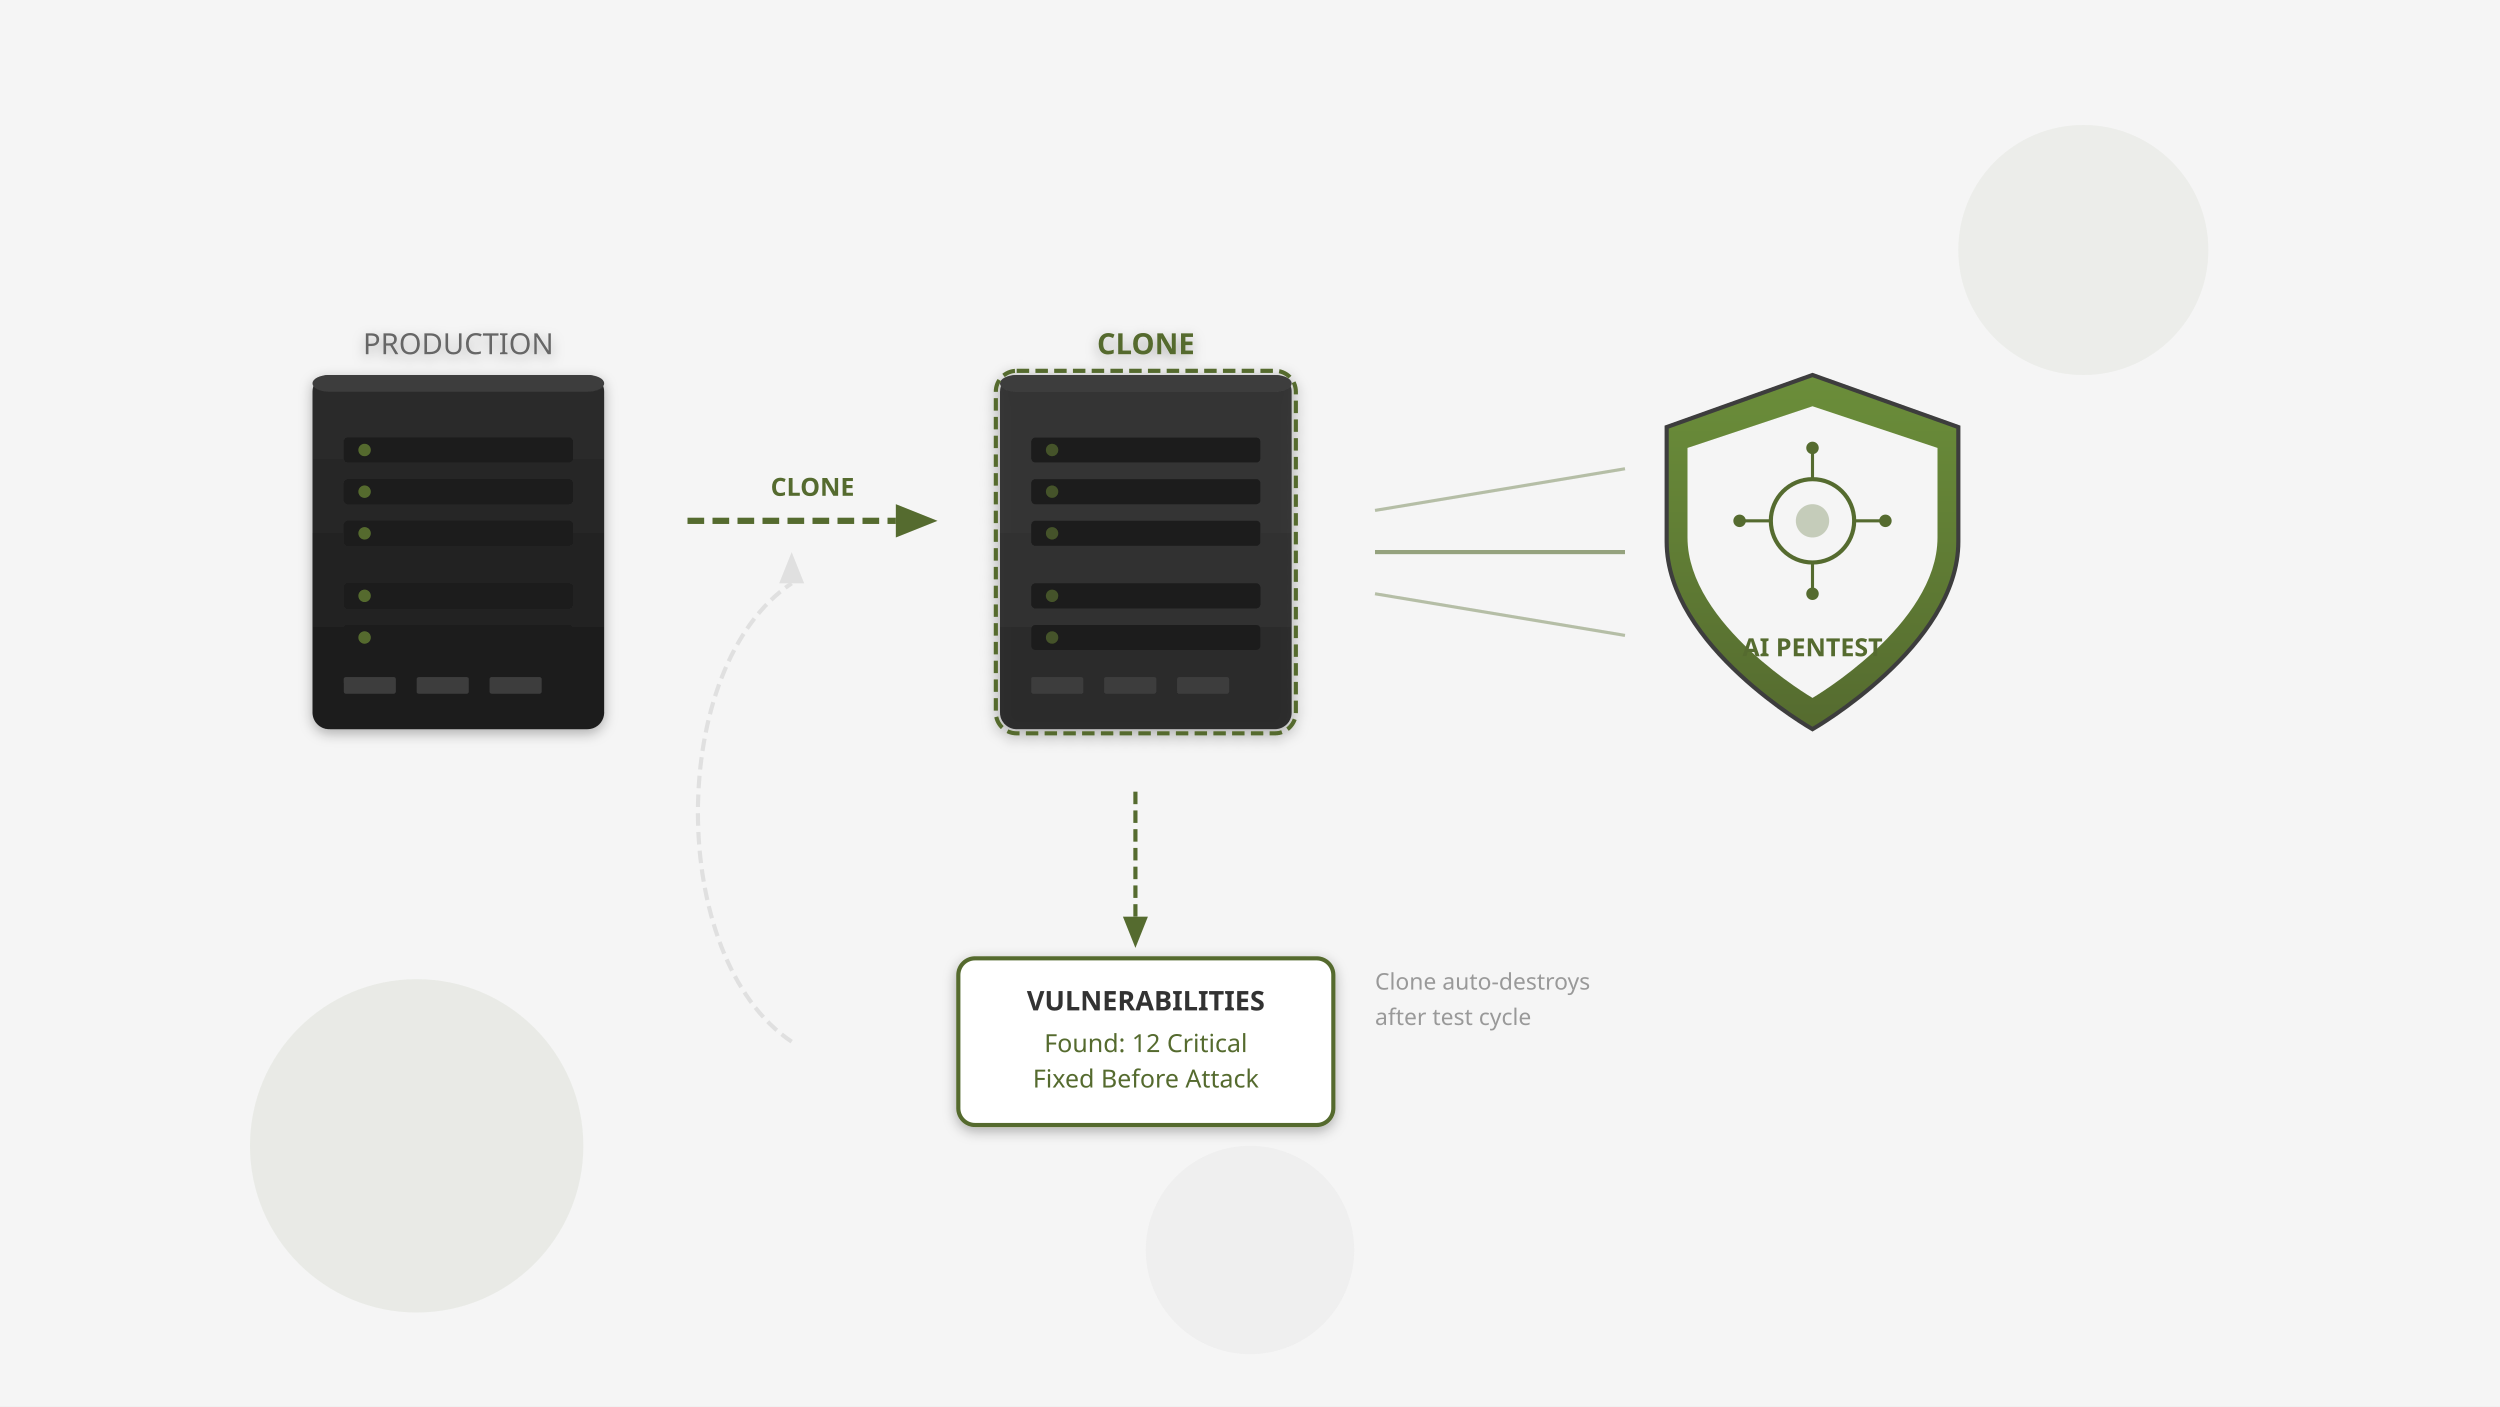
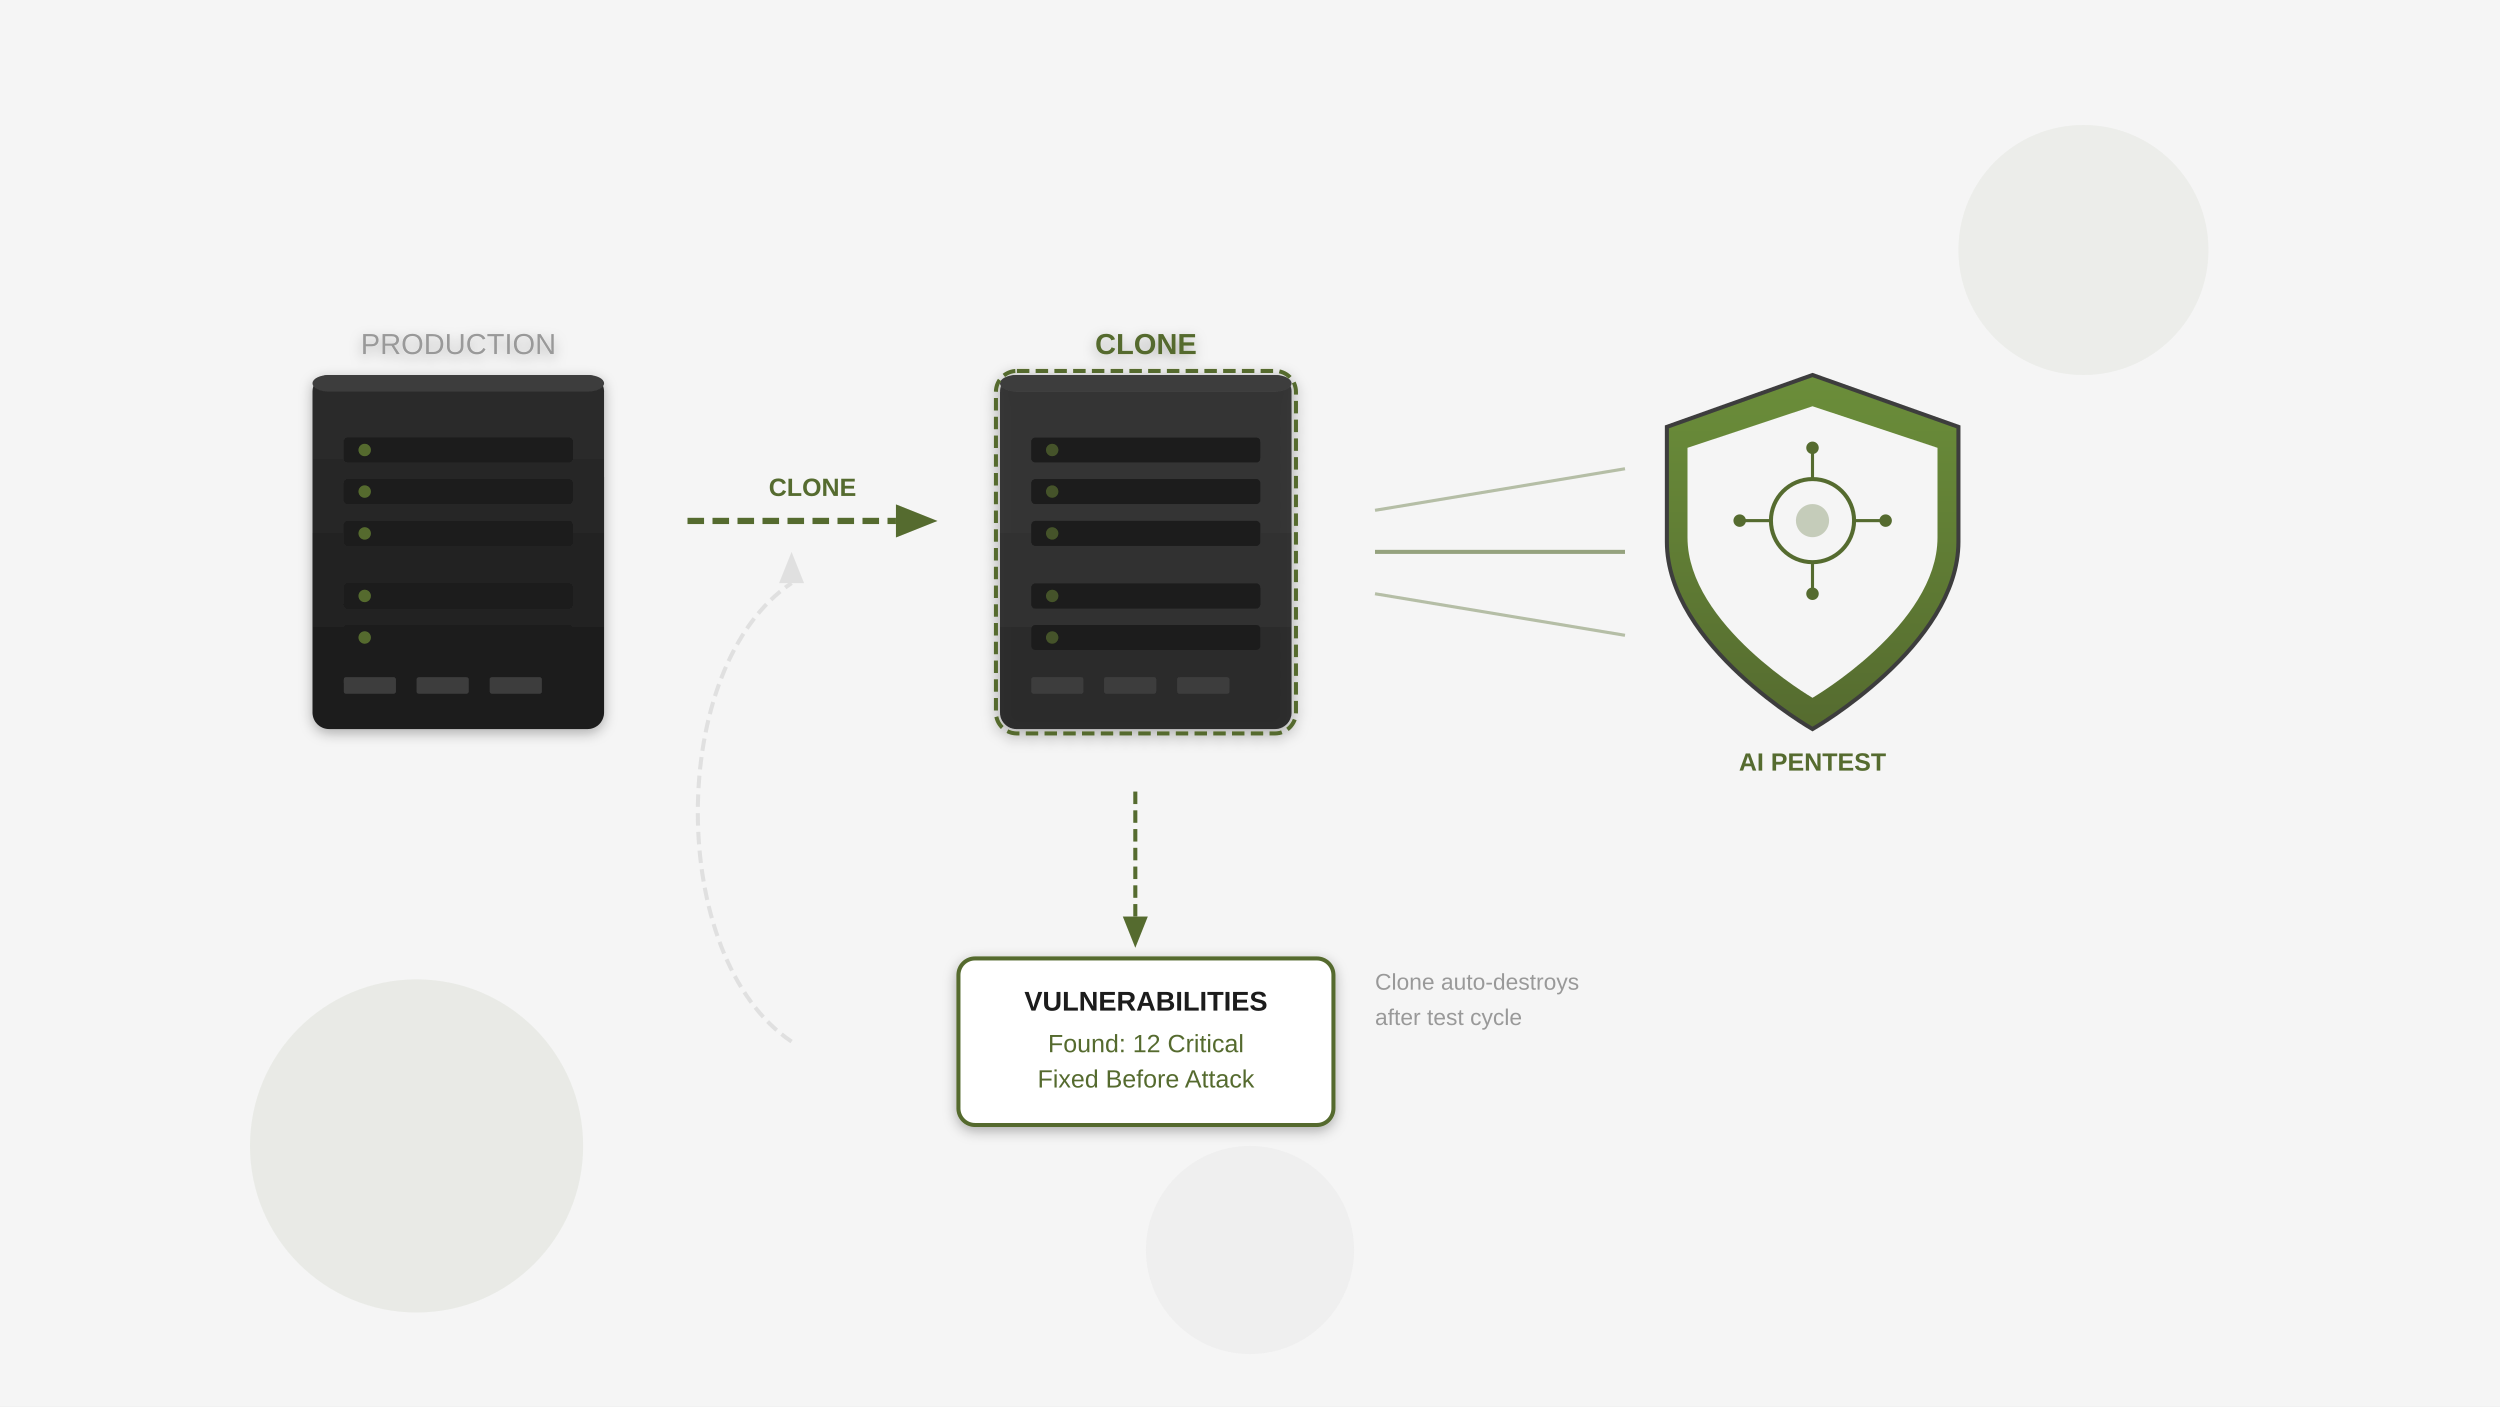
- <svg xmlns="http://www.w3.org/2000/svg" viewBox="0 0 1200 675" width="1200" height="675">
+ <svg xmlns="http://www.w3.org/2000/svg" viewBox="0 0 800 450" width="800" height="450">
  <defs>
    <linearGradient id="serverGrad" x1="0%" y1="0%" x2="0%" y2="100%">
      <stop offset="0%" style="stop-color:#2d2d2d;stop-opacity:1" />
      <stop offset="100%" style="stop-color:#1a1a1a;stop-opacity:1" />
    </linearGradient>
    <filter id="shadow" x="-20%" y="-20%" width="140%" height="140%">
-       <feDropShadow dx="0" dy="2" stdDeviation="3" flood-color="#000" flood-opacity="0.3" />
+       <feDropShadow dx="0" dy="1.3" stdDeviation="2" flood-color="#000" flood-opacity="0.3" />
    </filter>
    <linearGradient id="shieldGrad" x1="0%" y1="0%" x2="0%" y2="100%">
      <stop offset="0%" style="stop-color:#6b8e3a;stop-opacity:1" />
      <stop offset="100%" style="stop-color:#556b2f;stop-opacity:1" />
    </linearGradient>
  </defs>
-   <rect width="1200" height="675" fill="#f5f5f5" />
-   <circle cx="200" cy="550" r="80" fill="#556b2f" opacity="0.08" />
-   <circle cx="1000" cy="120" r="60" fill="#556b2f" opacity="0.06" />
-   <circle cx="600" cy="600" r="50" fill="#e0e0e0" opacity="0.3" />
-   <g transform="translate(150, 180)" filter="url(#shadow)">
-     <rect x="0" y="0" width="140" height="170" rx="8" fill="url(#serverGrad)" />
-     <rect x="0" y="0" width="140" height="8" rx="8" fill="#3d3d3d" />
-     <text x="70" y="-10" text-anchor="middle" fill="#666" font-size="14" font-family="sans-serif">PRODUCTION</text>
-     <rect x="15" y="30" width="110" height="12" rx="2" fill="#1a1a1a" />
-     <rect x="15" y="50" width="110" height="12" rx="2" fill="#1a1a1a" />
-     <rect x="15" y="70" width="110" height="12" rx="2" fill="#1a1a1a" />
-     <circle cx="25" cy="36" r="3" fill="#556b2f" />
-     <circle cx="25" cy="56" r="3" fill="#556b2f" />
-     <circle cx="25" cy="76" r="3" fill="#556b2f" />
-     <rect x="15" y="100" width="110" height="12" rx="2" fill="#1a1a1a" />
-     <rect x="15" y="120" width="110" height="12" rx="2" fill="#1a1a1a" />
-     <circle cx="25" cy="106" r="3" fill="#556b2f" />
-     <circle cx="25" cy="126" r="3" fill="#556b2f" />
-     <rect x="15" y="145" width="25" height="8" rx="1" fill="#3d3d3d" />
-     <rect x="50" y="145" width="25" height="8" rx="1" fill="#3d3d3d" />
-     <rect x="85" y="145" width="25" height="8" rx="1" fill="#3d3d3d" />
+   <rect width="800" height="450" fill="#f5f5f5" />
+   <circle cx="133.3" cy="366.7" r="53.3" fill="#556b2f" opacity="0.08" />
+   <circle cx="666.7" cy="80" r="40" fill="#556b2f" opacity="0.06" />
+   <circle cx="400" cy="400" r="33.3" fill="#e0e0e0" opacity="0.3" />
+   <g transform="translate(100, 120)" filter="url(#shadow)">
+     <rect x="0" y="0" width="93.3" height="113.3" rx="5.3" fill="url(#serverGrad)" />
+     <rect x="0" y="0" width="93.3" height="5.3" rx="5.3" fill="#3d3d3d" />
+     <text x="46.7" y="-6.7" text-anchor="middle" fill="#999999" font-size="9.3" font-family="Arial, sans-serif">PRODUCTION</text>
+     <rect x="10" y="20" width="73.3" height="8" rx="1.3" fill="#1a1a1a" />
+     <rect x="10" y="33.3" width="73.3" height="8" rx="1.3" fill="#1a1a1a" />
+     <rect x="10" y="46.7" width="73.3" height="8" rx="1.3" fill="#1a1a1a" />
+     <circle cx="16.7" cy="24" r="2" fill="#556b2f" />
+     <circle cx="16.7" cy="37.3" r="2" fill="#556b2f" />
+     <circle cx="16.7" cy="50.7" r="2" fill="#556b2f" />
+     <rect x="10" y="66.7" width="73.3" height="8" rx="1.3" fill="#1a1a1a" />
+     <rect x="10" y="80" width="73.3" height="8" rx="1.3" fill="#1a1a1a" />
+     <circle cx="16.7" cy="70.7" r="2" fill="#556b2f" />
+     <circle cx="16.7" cy="84" r="2" fill="#556b2f" />
+     <rect x="10" y="96.7" width="16.7" height="5.3" rx="0.7" fill="#3d3d3d" />
+     <rect x="33.3" y="96.7" width="16.7" height="5.3" rx="0.7" fill="#3d3d3d" />
+     <rect x="56.7" y="96.7" width="16.7" height="5.3" rx="0.7" fill="#3d3d3d" />
  </g>
-   <g transform="translate(330, 250)">
-     <line x1="0" y1="0" x2="100" y2="0" stroke="#556b2f" stroke-width="3" stroke-dasharray="8,4" />
-     <polygon points="100,-8 120,0 100,8" fill="#556b2f" />
-     <text x="60" y="-12" text-anchor="middle" fill="#556b2f" font-size="12" font-family="sans-serif" font-weight="bold">CLONE</text>
+   <g transform="translate(220, 166.7)">
+     <line x1="0" y1="0" x2="66.7" y2="0" stroke="#556b2f" stroke-width="2" stroke-dasharray="5.3,2.7" />
+     <polygon points="66.7,-5.3 80,0 66.7,5.3" fill="#556b2f" />
+     <text x="40" y="-8" text-anchor="middle" fill="#556b2f" font-size="8" font-family="Arial, sans-serif" font-weight="bold">CLONE</text>
  </g>
-   <g transform="translate(480, 180)" filter="url(#shadow)">
-     <rect x="0" y="0" width="140" height="170" rx="8" fill="url(#serverGrad)" opacity="0.9" />
-     <rect x="0" y="0" width="140" height="8" rx="8" fill="#3d3d3d" />
-     <text x="70" y="-10" text-anchor="middle" fill="#556b2f" font-size="14" font-family="sans-serif" font-weight="bold">CLONE</text>
-     <rect x="15" y="30" width="110" height="12" rx="2" fill="#1a1a1a" />
-     <rect x="15" y="50" width="110" height="12" rx="2" fill="#1a1a1a" />
-     <rect x="15" y="70" width="110" height="12" rx="2" fill="#1a1a1a" />
-     <circle cx="25" cy="36" r="3" fill="#556b2f" opacity="0.7" />
-     <circle cx="25" cy="56" r="3" fill="#556b2f" opacity="0.7" />
-     <circle cx="25" cy="76" r="3" fill="#556b2f" opacity="0.7" />
-     <rect x="15" y="100" width="110" height="12" rx="2" fill="#1a1a1a" />
-     <rect x="15" y="120" width="110" height="12" rx="2" fill="#1a1a1a" />
-     <circle cx="25" cy="106" r="3" fill="#556b2f" opacity="0.7" />
-     <circle cx="25" cy="126" r="3" fill="#556b2f" opacity="0.7" />
-     <rect x="15" y="145" width="25" height="8" rx="1" fill="#3d3d3d" />
-     <rect x="50" y="145" width="25" height="8" rx="1" fill="#3d3d3d" />
-     <rect x="85" y="145" width="25" height="8" rx="1" fill="#3d3d3d" />
-     <rect x="-2" y="-2" width="144" height="174" rx="10" fill="none" stroke="#556b2f" stroke-width="2" stroke-dasharray="6,3" />
+   <g transform="translate(320, 120)" filter="url(#shadow)">
+     <rect x="0" y="0" width="93.3" height="113.3" rx="5.3" fill="url(#serverGrad)" opacity="0.9" />
+     <rect x="0" y="0" width="93.3" height="5.3" rx="5.3" fill="#3d3d3d" />
+     <text x="46.7" y="-6.7" text-anchor="middle" fill="#556b2f" font-size="9.3" font-family="Arial, sans-serif" font-weight="bold">CLONE</text>
+     <rect x="10" y="20" width="73.3" height="8" rx="1.3" fill="#1a1a1a" />
+     <rect x="10" y="33.3" width="73.3" height="8" rx="1.3" fill="#1a1a1a" />
+     <rect x="10" y="46.7" width="73.3" height="8" rx="1.3" fill="#1a1a1a" />
+     <circle cx="16.7" cy="24" r="2" fill="#556b2f" opacity="0.7" />
+     <circle cx="16.7" cy="37.3" r="2" fill="#556b2f" opacity="0.7" />
+     <circle cx="16.7" cy="50.7" r="2" fill="#556b2f" opacity="0.7" />
+     <rect x="10" y="66.7" width="73.3" height="8" rx="1.3" fill="#1a1a1a" />
+     <rect x="10" y="80" width="73.3" height="8" rx="1.3" fill="#1a1a1a" />
+     <circle cx="16.7" cy="70.7" r="2" fill="#556b2f" opacity="0.7" />
+     <circle cx="16.7" cy="84" r="2" fill="#556b2f" opacity="0.7" />
+     <rect x="10" y="96.7" width="16.7" height="5.3" rx="0.7" fill="#3d3d3d" />
+     <rect x="33.3" y="96.7" width="16.7" height="5.3" rx="0.7" fill="#3d3d3d" />
+     <rect x="56.7" y="96.7" width="16.7" height="5.3" rx="0.7" fill="#3d3d3d" />
+     <rect x="-1.3" y="-1.3" width="96" height="116" rx="6.7" fill="none" stroke="#556b2f" stroke-width="1.3" stroke-dasharray="4,2" />
  </g>
-   <g transform="translate(660, 200)">
-     <line x1="0" y1="65" x2="120" y2="65" stroke="#556b2f" stroke-width="2" opacity="0.6" />
-     <line x1="0" y1="45" x2="120" y2="25" stroke="#556b2f" stroke-width="1.5" opacity="0.4" />
-     <line x1="0" y1="85" x2="120" y2="105" stroke="#556b2f" stroke-width="1.5" opacity="0.4" />
+   <g transform="translate(440, 133.3)">
+     <line x1="0" y1="43.3" x2="80" y2="43.3" stroke="#556b2f" stroke-width="1.3" opacity="0.6" />
+     <line x1="0" y1="30" x2="80" y2="16.7" stroke="#556b2f" stroke-width="1" opacity="0.4" />
+     <line x1="0" y1="56.7" x2="80" y2="70" stroke="#556b2f" stroke-width="1" opacity="0.4" />
  </g>
-   <g transform="translate(790, 170)">
-     <path d="M80 10 L150 35 L150 90 C150 140 80 180 80 180 C80 180 10 140 10 90 L10 35 Z" fill="url(#shieldGrad)" stroke="#3d3d3d" stroke-width="2" />
-     <path d="M80 25 L140 45 L140 88 C140 130 80 165 80 165 C80 165 20 130 20 88 L20 45 Z" fill="#f5f5f5" />
-     <circle cx="80" cy="80" r="20" fill="none" stroke="#556b2f" stroke-width="2" />
-     <circle cx="80" cy="80" r="8" fill="#556b2f" opacity="0.3" />
-     <line x1="80" y1="60" x2="80" y2="45" stroke="#556b2f" stroke-width="1.5" />
-     <line x1="80" y1="100" x2="80" y2="115" stroke="#556b2f" stroke-width="1.5" />
-     <line x1="60" y1="80" x2="45" y2="80" stroke="#556b2f" stroke-width="1.5" />
-     <line x1="100" y1="80" x2="115" y2="80" stroke="#556b2f" stroke-width="1.5" />
-     <circle cx="80" cy="45" r="3" fill="#556b2f" />
-     <circle cx="80" cy="115" r="3" fill="#556b2f" />
-     <circle cx="45" cy="80" r="3" fill="#556b2f" />
-     <circle cx="115" cy="80" r="3" fill="#556b2f" />
-     <text x="80" y="145" text-anchor="middle" fill="#556b2f" font-size="12" font-family="sans-serif" font-weight="bold">AI PENTEST</text>
+   <g transform="translate(526.7, 113.3)">
+     <path d="M53.3 6.7 L100 23.3 L100 60 C100 93.3 53.3 120 53.3 120 C53.3 120 6.7 93.3 6.7 60 L6.7 23.3 Z" fill="url(#shieldGrad)" stroke="#3d3d3d" stroke-width="1.3" />
+     <path d="M53.3 16.7 L93.3 30 L93.3 58.7 C93.3 86.7 53.3 110 53.3 110 C53.3 110 13.3 86.7 13.3 58.7 L13.3 30 Z" fill="#f5f5f5" />
+     <circle cx="53.3" cy="53.3" r="13.3" fill="none" stroke="#556b2f" stroke-width="1.3" />
+     <circle cx="53.3" cy="53.3" r="5.3" fill="#556b2f" opacity="0.3" />
+     <line x1="53.3" y1="40" x2="53.3" y2="30" stroke="#556b2f" stroke-width="1" />
+     <line x1="53.3" y1="66.7" x2="53.3" y2="76.7" stroke="#556b2f" stroke-width="1" />
+     <line x1="40" y1="53.3" x2="30" y2="53.3" stroke="#556b2f" stroke-width="1" />
+     <line x1="66.7" y1="53.3" x2="76.7" y2="53.3" stroke="#556b2f" stroke-width="1" />
+     <circle cx="53.3" cy="30" r="2" fill="#556b2f" />
+     <circle cx="53.3" cy="76.7" r="2" fill="#556b2f" />
+     <circle cx="30" cy="53.3" r="2" fill="#556b2f" />
+     <circle cx="76.7" cy="53.3" r="2" fill="#556b2f" />
+     <text x="53.3" y="133.3" text-anchor="middle" fill="#556b2f" font-size="8" font-family="Arial, sans-serif" font-weight="bold">AI PENTEST</text>
  </g>
-   <g transform="translate(545, 380)">
-     <line x1="0" y1="0" x2="0" y2="60" stroke="#556b2f" stroke-width="2" stroke-dasharray="6,3" />
-     <polygon points="-6,60 0,75 6,60" fill="#556b2f" />
+   <g transform="translate(363.3, 253.3)">
+     <line x1="0" y1="0" x2="0" y2="40" stroke="#556b2f" stroke-width="1.3" stroke-dasharray="4,2" />
+     <polygon points="-4,40 0,50 4,40" fill="#556b2f" />
  </g>
-   <g transform="translate(460, 460)" filter="url(#shadow)">
-     <rect x="0" y="0" width="180" height="80" rx="8" fill="#fff" stroke="#556b2f" stroke-width="2" />
-     <text x="90" y="25" text-anchor="middle" fill="#333" font-size="13" font-family="sans-serif" font-weight="bold">VULNERABILITIES</text>
-     <text x="90" y="45" text-anchor="middle" fill="#556b2f" font-size="12" font-family="sans-serif">Found: 12 Critical</text>
-     <text x="90" y="62" text-anchor="middle" fill="#556b2f" font-size="12" font-family="sans-serif">Fixed Before Attack</text>
+   <g transform="translate(306.7, 306.7)" filter="url(#shadow)">
+     <rect x="0" y="0" width="120" height="53.3" rx="5.3" fill="#fff" stroke="#556b2f" stroke-width="1.3" />
+     <text x="60" y="16.7" text-anchor="middle" fill="#1a1a1a" font-size="8.7" font-family="Arial, sans-serif" font-weight="bold">VULNERABILITIES</text>
+     <text x="60" y="30" text-anchor="middle" fill="#556b2f" font-size="8" font-family="Arial, sans-serif">Found: 12 Critical</text>
+     <text x="60" y="41.3" text-anchor="middle" fill="#556b2f" font-size="8" font-family="Arial, sans-serif">Fixed Before Attack</text>
  </g>
-   <g transform="translate(380, 500)">
-     <path d="M0,0 C-60,-40 -60,-180 0,-220" fill="none" stroke="#e0e0e0" stroke-width="2" stroke-dasharray="6,3" />
-     <polygon points="-6,-220 0,-235 6,-220" fill="#e0e0e0" />
+   <g transform="translate(253.3, 333.3)">
+     <path d="M0 0 C-40-26.7-40-120 0-146.7" fill="none" stroke="#e0e0e0" stroke-width="1.3" stroke-dasharray="4,2" />
+     <polygon points="-4,-146.7 0,-156.7 4,-146.7" fill="#e0e0e0" />
  </g>
-   <g transform="translate(660, 460)">
-     <text x="0" y="15" fill="#999" font-size="11" font-family="sans-serif">Clone auto-destroys</text>
-     <text x="0" y="32" fill="#999" font-size="11" font-family="sans-serif">after test cycle</text>
+   <g transform="translate(440, 306.7)">
+     <text x="0" y="10" fill="#999999" font-size="7.3" font-family="Arial, sans-serif">Clone auto-destroys</text>
+     <text x="0" y="21.3" fill="#999999" font-size="7.3" font-family="Arial, sans-serif">after test cycle</text>
  </g>
</svg>
